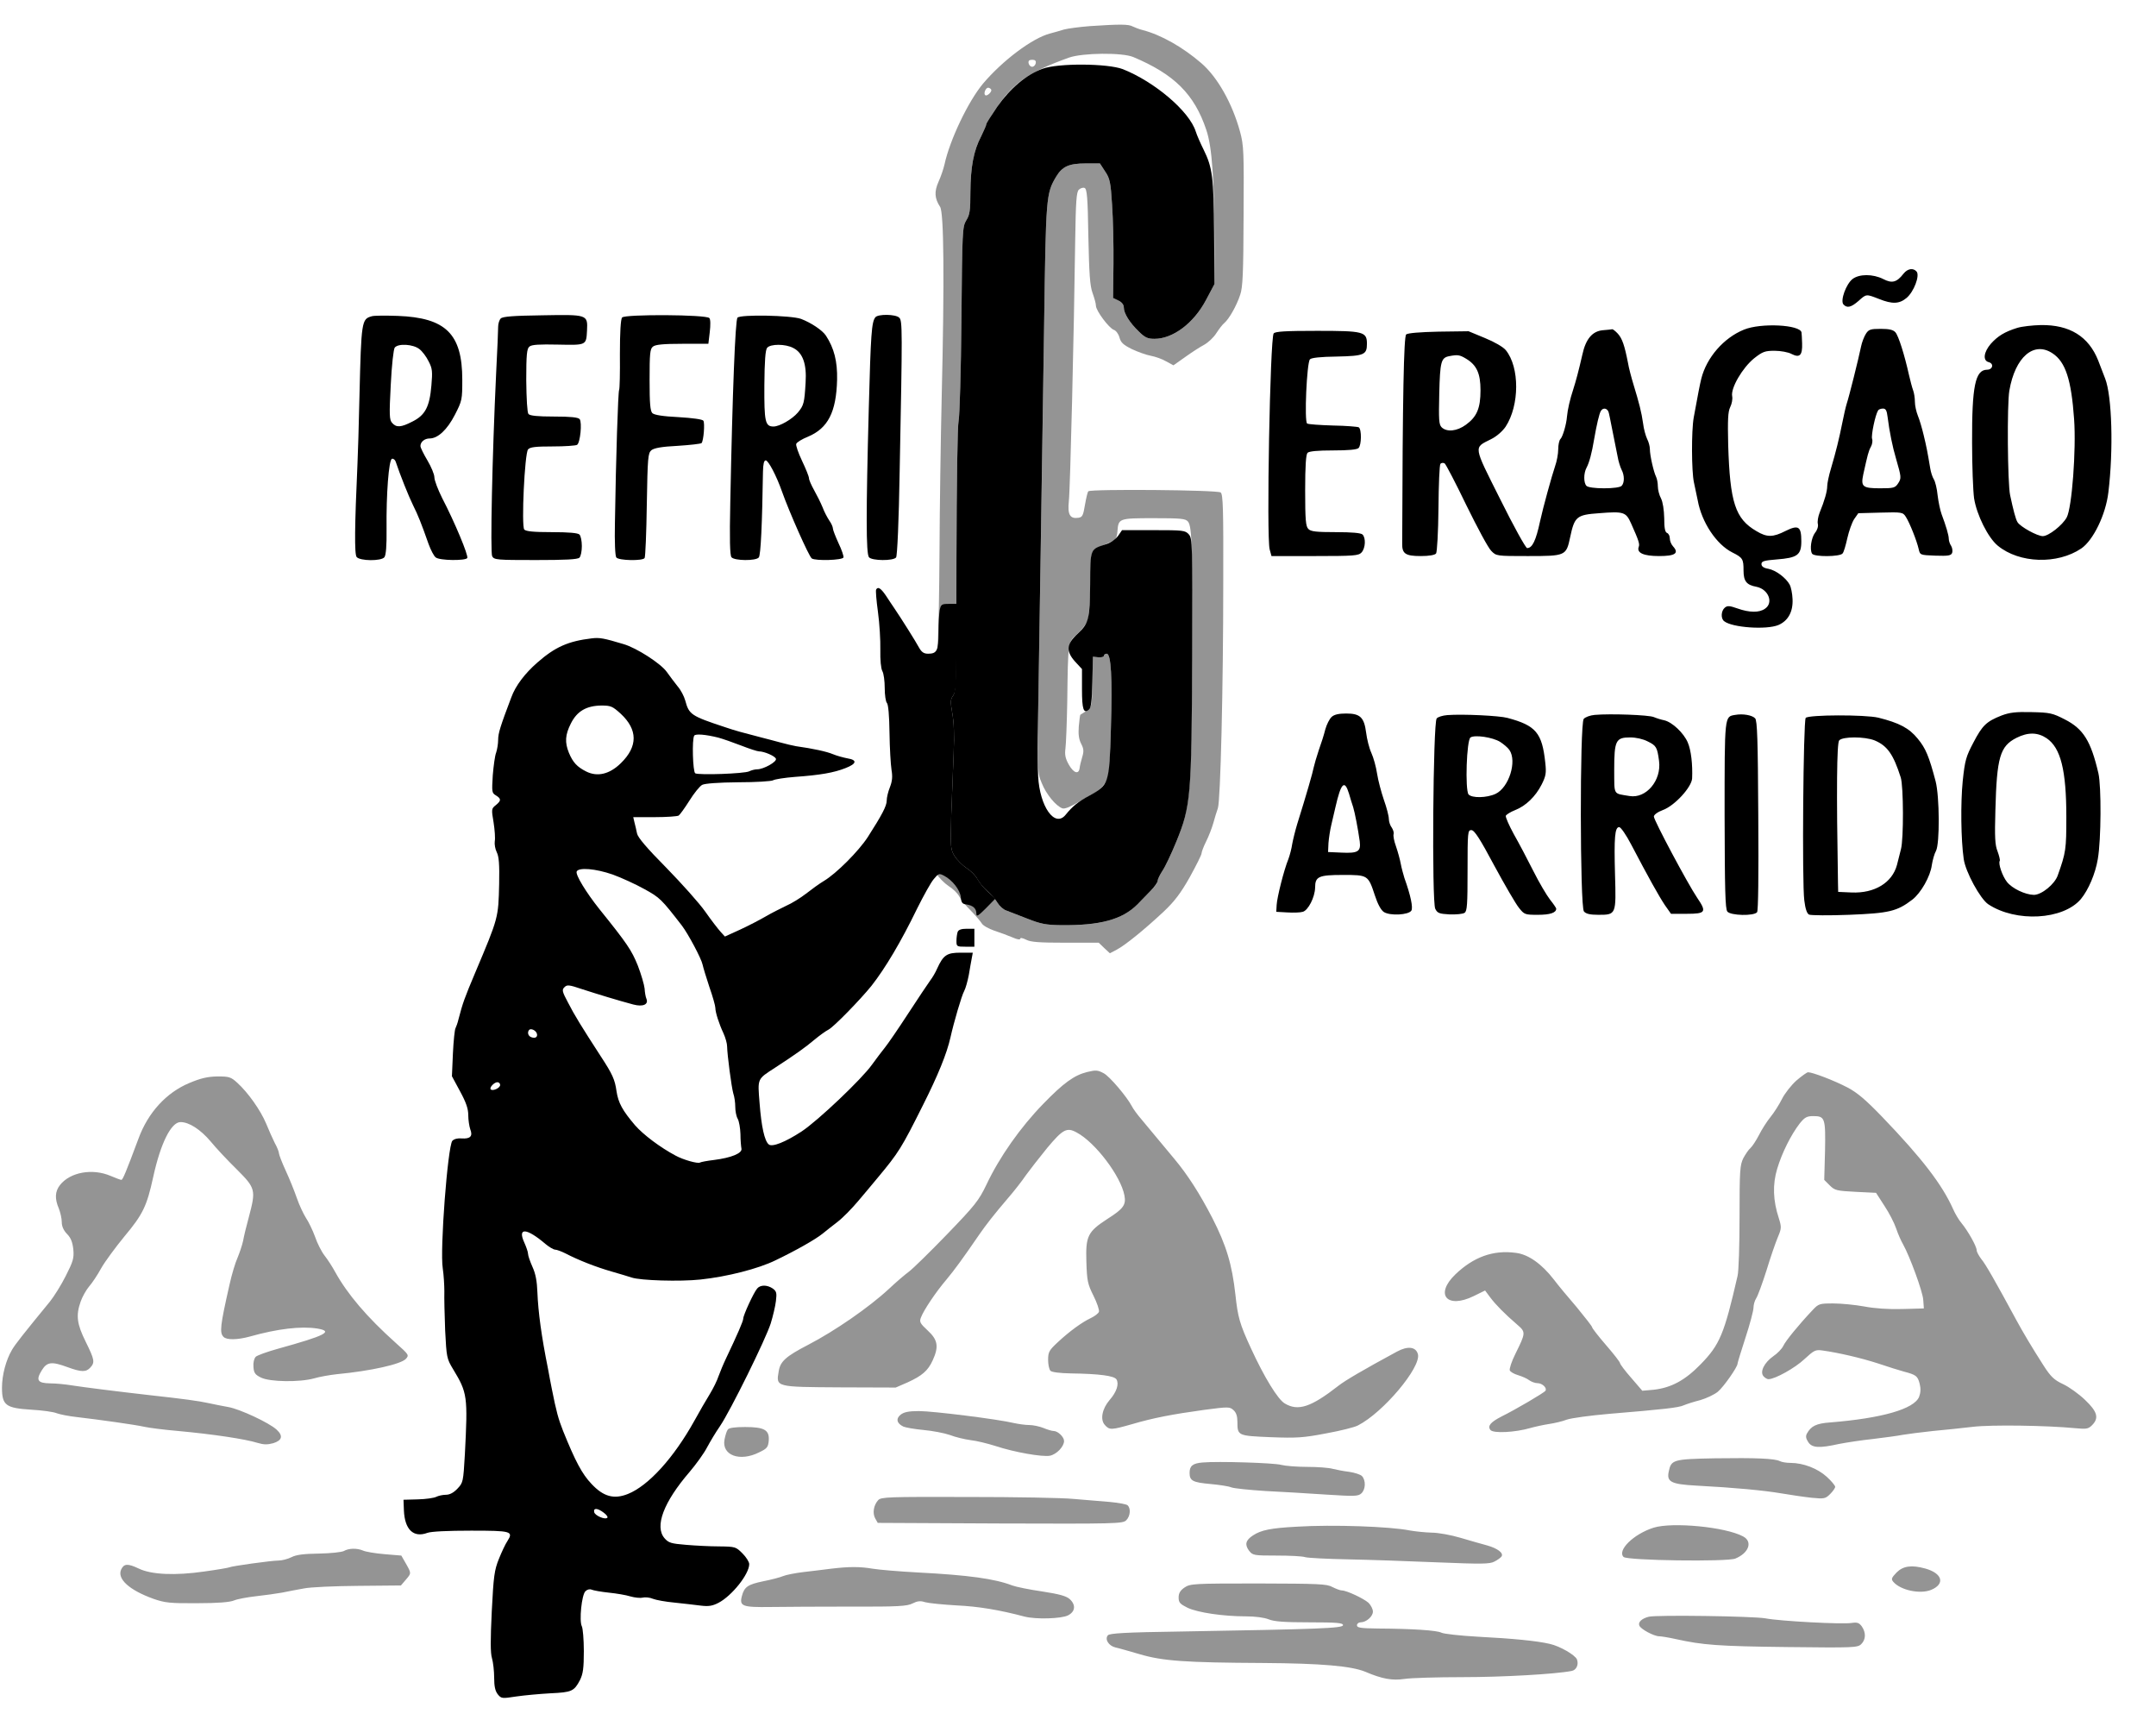
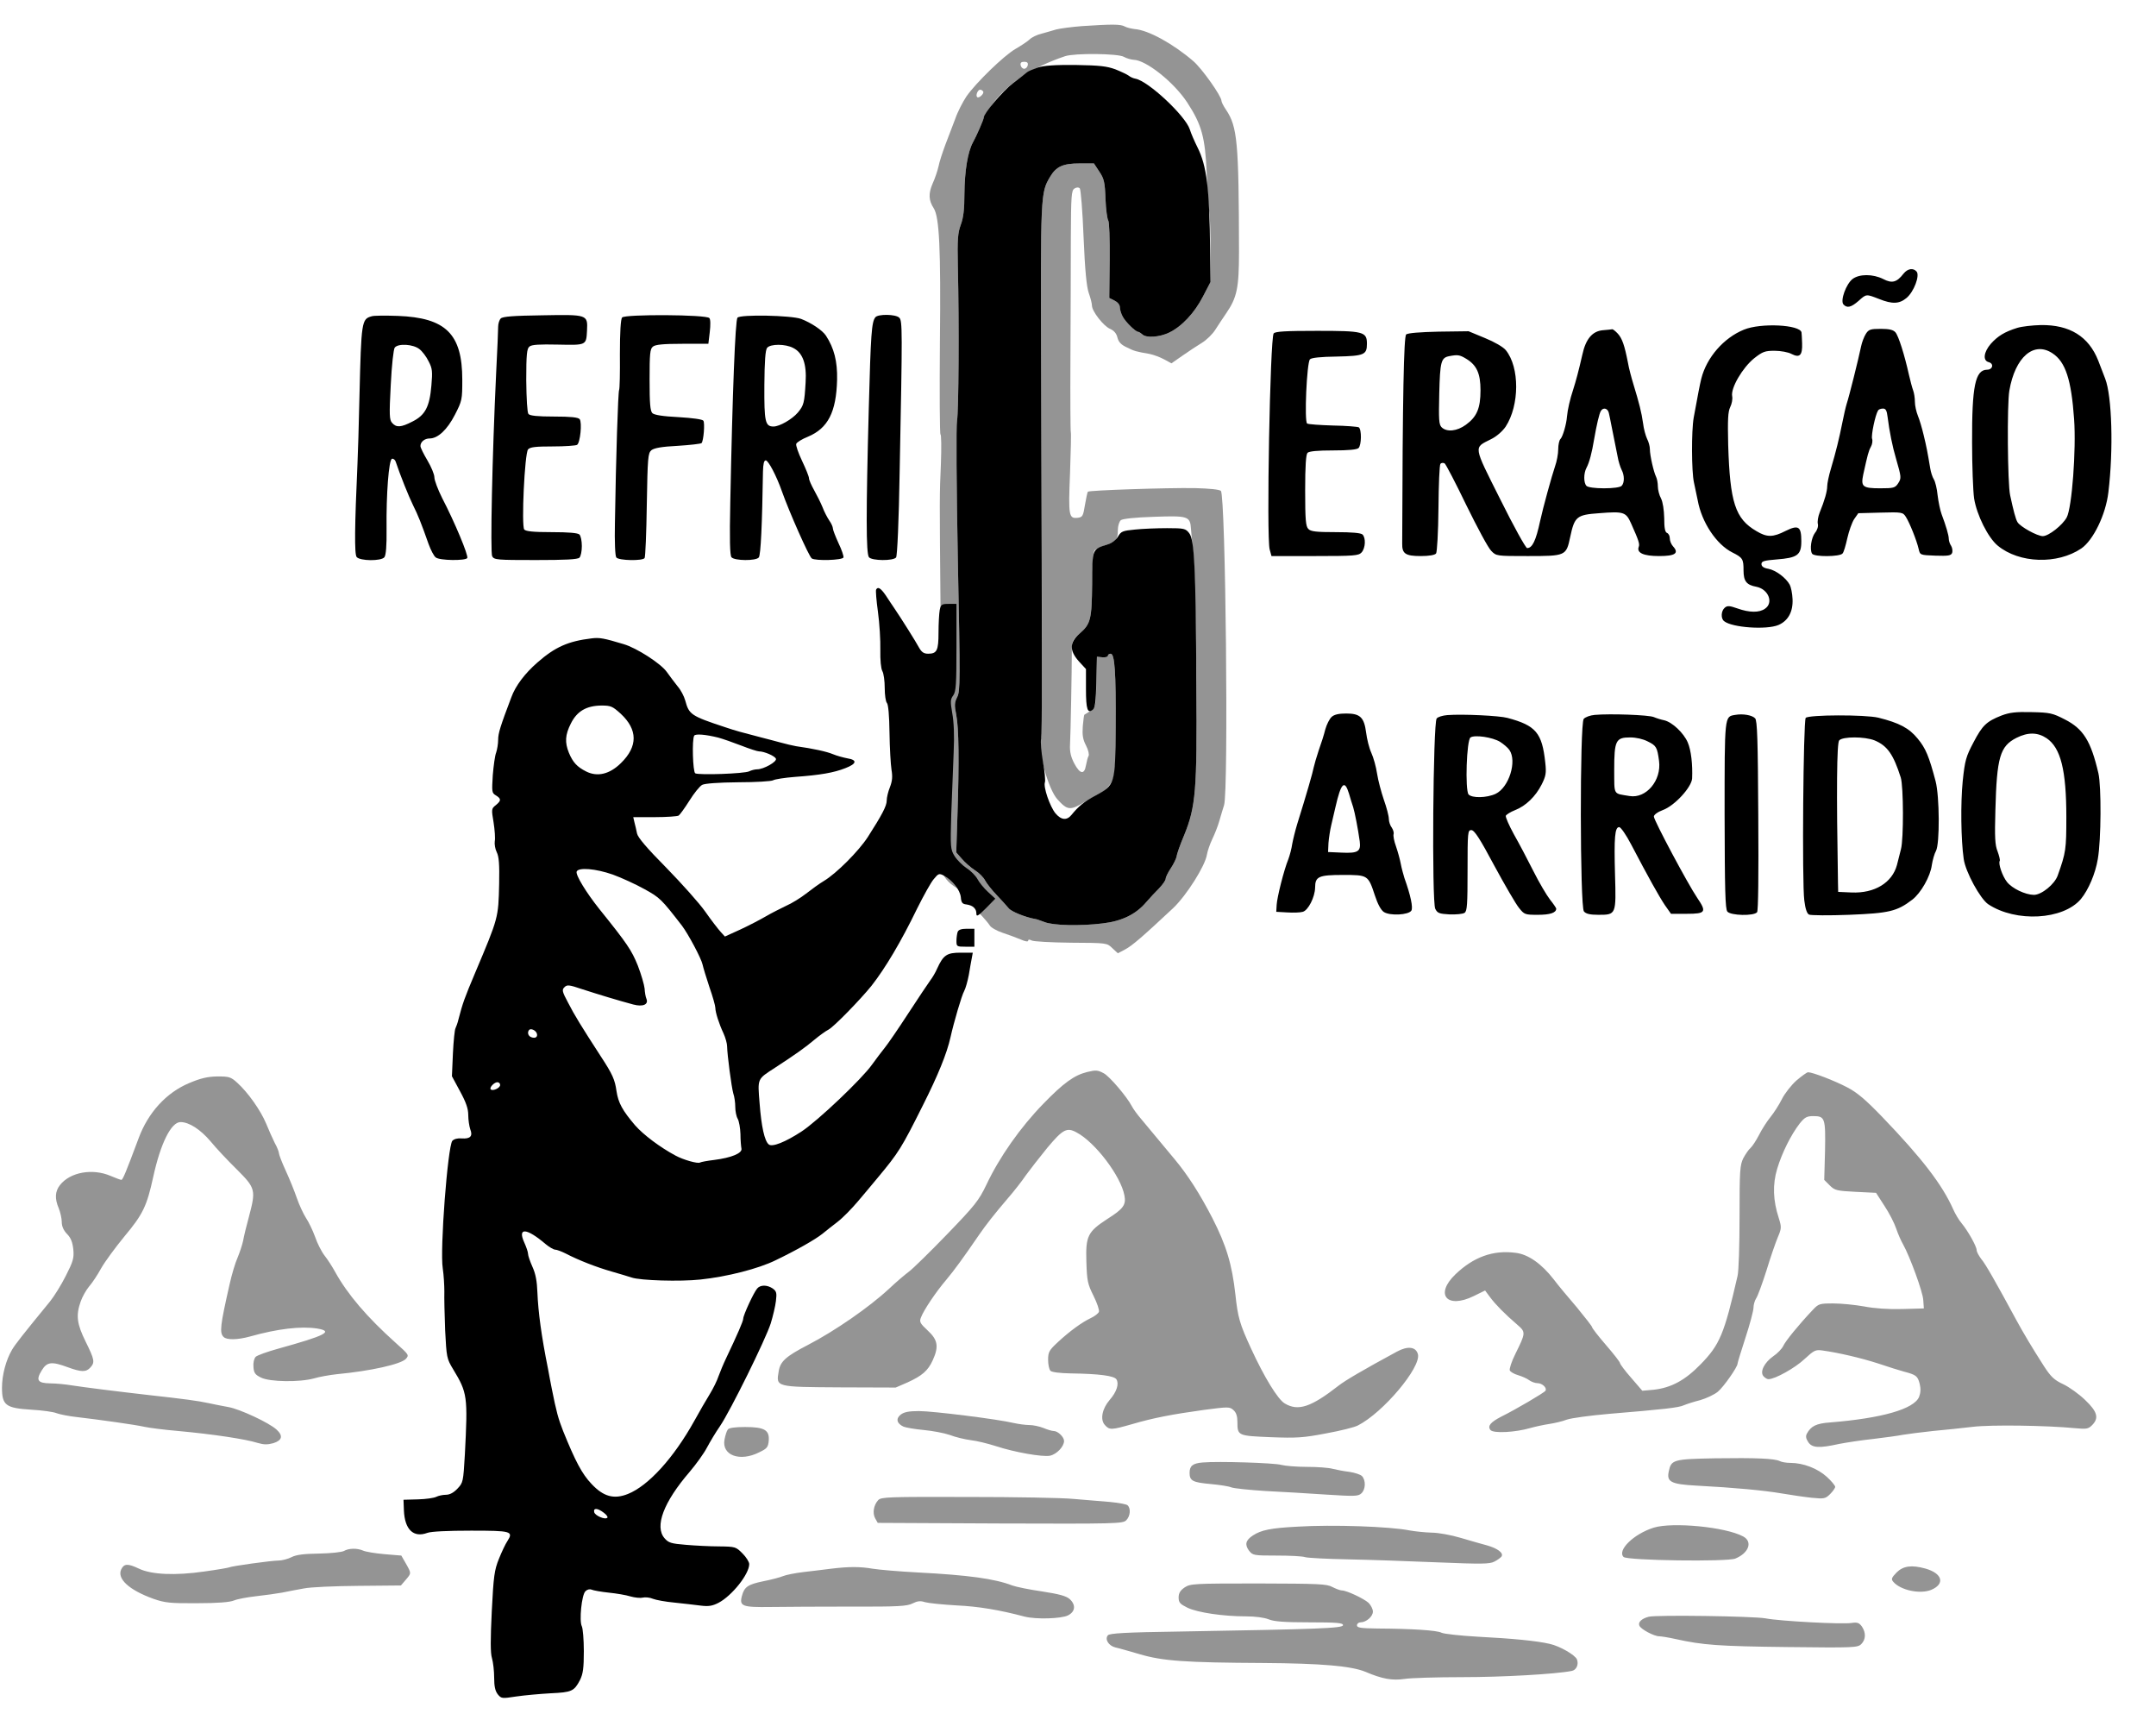
<svg xmlns="http://www.w3.org/2000/svg" viewBox="0 56 1082 863" role="img" aria-label="Refrigeração Garrido">
  <g id="agua" transform="translate(0,950) scale(0.1,-0.1)" fill="currentColor" opacity=".42">
    <path d="M4520 1842 c-25 -20 -20 -44 14 -60 12 -5 58 -13 102 -17 43 -4 102 -15 131 -25 28 -11 75 -22 105 -26 29 -3 85 -17 123 -29 97 -32 236 -56 274 -49 34 7 71 46 71 74 0 20 -31 50 -52 50 -9 0 -32 7 -51 15 -20 8 -52 15 -72 15 -19 0 -54 5 -77 10 -78 19 -406 60 -476 60 -52 0 -75 -5 -92 -18z M3653 1768 c-6 -7 -13 -30 -17 -51 -15 -79 77 -113 174 -64 40 19 45 26 48 59 4 53 -22 68 -119 68 -49 0 -80 -4 -86 -12z M8606 1623 c-208 -4 -219 -7 -231 -65 -12 -53 10 -65 138 -72 191 -10 339 -24 427 -39 47 -8 115 -18 152 -22 63 -6 69 -5 93 19 14 14 25 30 25 36 0 6 -19 29 -42 50 -46 42 -118 70 -183 70 -20 0 -44 4 -53 9 -26 13 -119 17 -326 14z M6035 1602 c-49 -4 -65 -17 -65 -52 0 -40 16 -48 105 -56 44 -4 91 -11 105 -17 14 -5 90 -13 170 -18 80 -4 217 -12 305 -18 142 -9 161 -9 177 6 22 20 23 66 3 87 -8 8 -37 17 -63 21 -26 3 -63 10 -83 15 -20 6 -79 10 -130 10 -52 0 -110 5 -129 10 -34 10 -317 19 -395 12z M4407 1413 c-23 -26 -29 -65 -15 -91 l13 -23 614 -3 c581 -2 616 -1 633 16 21 21 24 61 6 76 -7 5 -47 12 -88 16 -41 3 -122 10 -180 15 -58 6 -299 10 -536 10 -398 1 -432 0 -447 -16z M6510 1280 c-133 -7 -181 -17 -222 -44 -37 -24 -42 -46 -20 -76 19 -24 23 -25 138 -25 66 0 130 -3 144 -8 14 -4 111 -9 215 -11 105 -2 306 -9 448 -15 223 -9 263 -9 287 4 16 8 32 20 36 26 10 17 -20 40 -73 55 -26 7 -86 24 -133 38 -47 14 -112 26 -145 26 -33 1 -82 6 -110 11 -99 20 -388 30 -565 19z M8299 1275 c-101 -32 -184 -114 -151 -147 18 -18 521 -25 561 -8 68 28 88 85 39 111 -89 48 -355 73 -449 44z M1726 1158 c-11 -6 -67 -12 -125 -13 -77 -1 -115 -6 -138 -18 -18 -9 -47 -17 -66 -17 -34 0 -236 -28 -246 -34 -3 -2 -60 -12 -126 -21 -145 -21 -266 -16 -329 15 -55 26 -74 25 -88 -5 -21 -47 40 -103 162 -147 58 -20 82 -23 220 -22 103 0 165 5 185 14 17 7 66 16 110 21 44 5 103 13 130 18 28 6 77 15 110 21 33 7 156 12 273 13 l214 2 24 28 c29 34 29 32 1 82 l-23 40 -84 7 c-47 4 -95 12 -108 18 -30 13 -72 12 -96 -2z M4170 1069 c-36 -5 -99 -12 -140 -17 -41 -5 -86 -14 -100 -20 -14 -6 -59 -18 -100 -26 -77 -16 -95 -28 -107 -75 -13 -50 3 -56 143 -54 71 1 253 2 405 2 237 -1 282 2 309 16 24 12 39 14 63 6 18 -5 88 -12 157 -16 110 -5 217 -23 341 -56 58 -15 186 -11 219 6 37 19 40 53 8 82 -17 15 -53 25 -138 38 -63 9 -131 23 -150 30 -88 34 -222 52 -470 65 -96 5 -200 14 -230 19 -64 11 -119 11 -210 0z M9518 1050 c-25 -26 -28 -33 -17 -46 36 -43 135 -64 191 -41 71 30 56 83 -30 107 -69 19 -111 13 -144 -20z M5945 975 c-22 -15 -30 -29 -30 -50 0 -26 7 -33 45 -52 51 -24 178 -43 293 -43 46 0 92 -6 114 -15 27 -11 77 -15 204 -15 139 0 169 -3 169 -14 0 -16 -121 -20 -812 -32 -282 -4 -359 -9 -368 -19 -17 -20 4 -53 38 -61 15 -3 70 -19 122 -34 115 -34 228 -42 620 -44 292 -2 441 -15 512 -44 84 -36 135 -45 196 -36 31 5 163 9 292 9 199 0 466 15 547 31 24 4 37 32 27 58 -9 22 -86 67 -137 78 -64 15 -186 27 -362 36 -88 5 -169 14 -181 20 -22 12 -148 20 -321 21 -85 1 -103 4 -103 16 0 8 8 15 18 15 28 0 62 29 62 54 0 12 -10 32 -22 44 -25 22 -110 62 -134 62 -8 0 -29 8 -47 17 -28 16 -70 17 -372 18 -325 0 -341 -1 -370 -20z M8274 828 c-35 -9 -54 -27 -47 -44 6 -18 74 -54 100 -54 10 0 47 -6 83 -14 135 -30 214 -36 559 -40 337 -4 354 -3 372 15 23 23 24 57 3 88 -14 19 -23 22 -51 18 -45 -8 -361 9 -433 23 -63 11 -548 18 -586 8z" />
  </g>
  <g id="icebergs" transform="translate(0,950) scale(0.1,-0.1)" fill="currentColor" opacity=".42">
    <path d="M5455 3561 c-64 -16 -118 -55 -218 -158 -116 -119 -221 -268 -287 -408 -38 -79 -57 -103 -198 -249 -85 -88 -171 -172 -190 -186 -19 -14 -65 -53 -101 -87 -99 -92 -271 -211 -406 -281 -112 -58 -139 -83 -147 -132 -14 -80 -16 -79 307 -81 l280 -1 60 26 c72 33 102 58 126 111 31 68 26 102 -25 149 -39 36 -43 44 -34 66 14 37 75 128 128 190 40 48 81 104 164 225 33 48 76 103 141 179 34 39 76 93 94 120 19 26 67 88 107 137 78 93 98 104 147 77 93 -49 222 -219 240 -316 9 -47 -5 -67 -84 -117 -100 -65 -111 -86 -107 -215 3 -96 6 -112 36 -172 18 -36 30 -72 27 -80 -3 -8 -21 -22 -40 -31 -45 -21 -108 -67 -167 -122 -43 -40 -48 -49 -48 -88 0 -23 5 -48 12 -55 7 -7 47 -12 102 -13 143 -2 218 -12 229 -30 14 -23 1 -63 -34 -103 -38 -44 -49 -99 -24 -126 23 -26 33 -25 135 4 109 32 204 50 363 72 122 16 128 16 147 -1 14 -12 20 -31 20 -59 0 -70 2 -70 167 -77 131 -5 163 -3 278 19 72 13 144 31 160 40 126 64 317 291 301 357 -10 38 -51 43 -106 13 -170 -92 -260 -145 -293 -171 -137 -107 -202 -129 -269 -89 -35 20 -104 133 -170 277 -57 123 -66 157 -78 269 -17 153 -46 248 -116 385 -63 122 -124 217 -191 297 -101 122 -132 158 -164 197 -20 23 -42 53 -49 67 -25 48 -113 151 -141 165 -30 16 -39 17 -84 6z M9016 3519 c-26 -23 -59 -65 -73 -93 -14 -28 -40 -69 -58 -91 -18 -22 -44 -63 -58 -91 -14 -27 -33 -56 -42 -64 -9 -7 -25 -31 -36 -51 -17 -35 -19 -61 -19 -293 0 -141 -4 -275 -10 -298 -67 -292 -89 -345 -186 -444 -78 -80 -147 -117 -235 -127 l-57 -5 -56 65 c-31 35 -56 69 -56 74 0 5 -31 45 -70 90 -38 44 -70 85 -70 90 0 4 -35 49 -77 100 -43 50 -95 112 -115 139 -61 79 -129 127 -192 134 -113 15 -211 -21 -302 -108 -105 -101 -43 -175 92 -109 l57 28 26 -35 c27 -36 72 -82 136 -137 43 -37 42 -41 -10 -146 -19 -38 -31 -75 -28 -83 3 -7 21 -18 42 -24 20 -6 45 -17 55 -25 11 -8 30 -15 42 -15 24 0 49 -24 40 -38 -6 -10 -151 -95 -222 -130 -54 -28 -70 -47 -54 -67 15 -18 125 -12 200 10 25 7 67 16 93 20 27 4 67 13 90 22 23 8 119 21 212 29 276 23 349 31 375 43 14 6 51 18 83 26 31 9 71 28 88 42 29 24 99 124 99 141 0 5 18 63 40 131 22 67 40 135 40 150 0 14 6 35 13 46 8 11 31 74 52 140 20 66 46 141 57 167 19 45 19 51 5 96 -29 88 -32 169 -8 248 24 80 69 170 113 227 25 31 36 37 68 37 59 0 62 -10 59 -175 l-4 -145 28 -28 c25 -25 35 -27 130 -32 l102 -5 42 -65 c24 -36 50 -87 59 -114 9 -27 25 -63 35 -80 33 -59 99 -238 101 -279 l3 -42 -109 -3 c-68 -2 -140 3 -191 13 -45 8 -114 15 -154 15 -70 0 -74 -1 -105 -34 -69 -73 -136 -155 -147 -180 -7 -14 -29 -37 -50 -51 -45 -32 -68 -78 -49 -100 7 -8 18 -15 25 -15 33 0 135 57 181 101 48 44 55 48 90 43 80 -11 192 -37 279 -65 50 -17 108 -35 130 -41 61 -16 69 -22 79 -61 6 -24 5 -45 -3 -66 -26 -61 -186 -107 -446 -128 -70 -5 -96 -18 -117 -56 -7 -13 -5 -25 7 -43 19 -29 55 -31 154 -9 36 7 113 19 171 25 58 7 125 16 150 21 25 4 92 13 150 19 58 5 148 15 201 21 92 11 371 7 515 -7 54 -5 64 -4 83 15 36 36 27 68 -35 127 -30 29 -80 65 -110 79 -45 21 -62 37 -98 93 -59 92 -104 168 -136 227 -104 192 -156 284 -177 308 -12 16 -23 36 -23 44 0 19 -43 96 -76 136 -13 15 -32 47 -42 70 -55 123 -155 254 -356 463 -82 85 -125 122 -175 148 -65 34 -174 76 -197 76 -6 0 -32 -19 -58 -41z M950 3506 c-115 -48 -207 -148 -255 -279 -63 -169 -79 -207 -86 -207 -4 0 -28 9 -54 20 -91 39 -203 19 -254 -46 -25 -32 -27 -68 -6 -117 8 -20 15 -51 15 -69 0 -21 9 -41 26 -59 20 -20 28 -42 32 -78 4 -44 -1 -60 -38 -133 -23 -46 -59 -103 -79 -128 -136 -166 -174 -214 -191 -243 -30 -51 -50 -126 -50 -190 0 -88 19 -102 146 -110 55 -3 113 -11 129 -18 17 -6 62 -15 100 -19 112 -13 297 -39 340 -49 22 -5 99 -15 170 -21 173 -16 335 -40 399 -60 30 -9 49 -9 78 -1 44 14 50 37 16 68 -38 35 -185 103 -241 113 -28 5 -74 14 -101 20 -50 11 -124 21 -296 40 -167 19 -333 40 -390 49 -30 5 -79 10 -108 10 -64 1 -73 16 -42 66 26 42 49 45 130 15 68 -25 92 -25 113 -2 24 26 22 39 -23 130 -44 89 -50 132 -25 202 8 23 27 57 42 75 16 18 43 59 61 92 18 32 71 104 117 160 92 110 112 151 144 298 37 169 90 275 137 275 43 0 100 -37 151 -97 26 -32 85 -95 131 -140 95 -95 97 -103 61 -239 -12 -43 -25 -97 -29 -120 -5 -23 -18 -61 -28 -85 -11 -24 -29 -84 -40 -134 -47 -207 -51 -242 -30 -263 16 -16 70 -15 132 2 139 39 256 53 339 40 82 -14 41 -35 -197 -101 -54 -15 -105 -33 -113 -41 -8 -9 -13 -29 -11 -51 2 -30 9 -39 38 -53 44 -22 194 -24 266 -4 27 8 78 17 114 21 170 16 322 50 347 77 17 19 15 21 -52 81 -143 128 -241 243 -303 355 -14 26 -38 63 -53 82 -15 19 -37 62 -48 95 -12 33 -33 76 -46 95 -12 19 -33 63 -45 98 -12 35 -37 97 -56 138 -19 41 -34 81 -34 87 0 7 -9 31 -21 52 -11 22 -31 67 -44 99 -28 66 -90 154 -144 203 -33 30 -41 32 -101 32 -49 -1 -83 -9 -140 -33z" />
  </g>
  <g id="letra-g" transform="translate(0,950) scale(0.1,-0.1)" fill="currentColor">
-     <path d="M5232 8595 c-81 -29 -162 -98 -227 -190 -30 -44 -55 -83 -55 -88 0 -5 -12 -32 -26 -61 -38 -72 -53 -154 -54 -280 0 -92 -3 -114 -21 -142 -19 -32 -20 -50 -24 -496 -2 -255 -9 -483 -14 -508 -6 -27 -10 -307 -11 -700 0 -591 -2 -658 -16 -679 -15 -20 -15 -31 -5 -90 8 -43 11 -111 7 -196 -3 -71 -8 -210 -12 -308 -5 -170 -4 -179 17 -213 12 -19 39 -46 60 -60 21 -13 46 -38 54 -55 9 -17 32 -45 51 -61 19 -17 42 -43 51 -59 9 -15 28 -32 42 -37 14 -5 62 -24 106 -41 68 -27 95 -32 170 -33 197 -2 307 28 384 105 17 18 47 48 66 68 19 19 35 42 35 50 0 8 11 30 24 50 13 19 44 84 69 145 73 179 77 226 80 925 2 575 1 598 -17 618 -18 20 -29 21 -177 21 l-158 0 -20 -29 c-12 -16 -38 -35 -59 -41 -82 -27 -80 -20 -81 -200 -2 -179 -7 -197 -63 -250 -56 -51 -59 -87 -14 -138 l36 -39 0 -101 c0 -102 8 -125 35 -102 11 9 15 44 17 138 l3 127 28 -3 c15 -1 27 2 27 8 0 5 6 10 14 10 22 0 29 -118 21 -379 -8 -274 -10 -280 -108 -333 -56 -30 -85 -54 -119 -96 -54 -67 -130 40 -138 193 -2 39 -3 126 -2 195 5 294 24 1522 32 2075 9 638 10 654 60 738 31 52 65 67 149 67 l71 0 26 -40 c24 -35 28 -55 35 -167 5 -71 8 -204 7 -298 l-2 -170 27 -13 c17 -8 27 -21 27 -35 0 -29 29 -76 75 -120 31 -31 45 -37 79 -37 93 0 197 79 258 194 l43 81 -2 258 c-2 278 -8 326 -53 417 -15 30 -33 71 -39 90 -32 102 -207 250 -366 313 -76 29 -324 31 -403 2z" />
+     <path d="M5208 8601 c-23 -8 -47 -18 -53 -23 -5 -5 -38 -30 -72 -56 -50 -38 -146 -151 -146 -172 0 -9 -37 -94 -54 -124 -26 -47 -42 -143 -43 -258 0 -78 -5 -120 -18 -155 -15 -41 -18 -72 -15 -208 7 -296 4 -730 -4 -775 -5 -25 -3 -330 4 -700 12 -606 12 -657 -3 -687 -14 -28 -15 -41 -5 -90 13 -66 15 -234 6 -504 l-6 -186 28 -32 c15 -18 45 -44 65 -57 21 -13 44 -36 52 -52 8 -15 34 -48 58 -73 23 -24 50 -54 60 -66 13 -17 86 -46 133 -54 6 0 26 -8 46 -15 42 -18 182 -21 294 -7 95 11 166 46 216 105 19 22 49 54 67 72 17 18 32 39 32 47 0 8 12 32 26 53 14 21 27 48 29 59 1 12 18 60 38 107 58 142 65 225 61 750 -3 597 -10 732 -36 765 -18 23 -25 25 -111 25 -51 0 -123 -3 -161 -7 -62 -6 -70 -9 -85 -35 -9 -16 -30 -33 -51 -39 -80 -26 -78 -20 -79 -198 -2 -179 -7 -201 -63 -250 -51 -45 -52 -85 -3 -140 l35 -38 0 -101 c0 -102 8 -125 35 -102 11 9 15 44 17 138 l3 127 28 -3 c15 -1 27 2 27 8 0 5 6 10 14 10 20 0 27 -90 25 -370 -2 -286 -3 -289 -102 -342 -56 -30 -85 -54 -119 -96 -24 -30 -52 -27 -81 7 -28 34 -62 133 -53 156 3 8 -1 55 -10 103 -8 48 -13 100 -9 116 5 30 5 325 0 1831 -3 904 -3 907 45 988 31 52 65 67 149 67 l71 0 27 -41 c24 -36 28 -53 31 -138 2 -53 9 -101 14 -108 5 -7 8 -91 7 -200 l-2 -188 26 -13 c16 -8 27 -21 27 -33 0 -11 6 -32 14 -47 14 -27 65 -77 78 -77 4 0 13 -6 20 -12 19 -20 87 -15 135 8 64 31 127 98 170 181 l38 73 -2 160 c-3 310 -17 423 -63 515 -15 30 -33 71 -39 91 -22 68 -208 242 -272 254 -12 2 -27 9 -34 15 -8 6 -37 20 -67 32 -44 16 -79 20 -200 22 -104 1 -160 -3 -190 -13z" />
  </g>
  <g id="contorno-g" transform="translate(0,950) scale(0.1,-0.1)" fill="currentColor" opacity=".42">
-     <path d="M5470 8809 c-52 -4 -111 -12 -130 -17 -19 -6 -51 -15 -70 -20 -89 -23 -239 -136 -337 -252 -74 -89 -166 -281 -193 -405 -5 -22 -18 -61 -30 -87 -22 -50 -20 -83 8 -126 19 -29 22 -364 8 -952 -5 -212 -10 -558 -11 -770 -3 -445 -10 -595 -32 -629 -12 -19 -14 -48 -9 -165 4 -77 6 -166 6 -196 -1 -30 -2 -176 -3 -325 -2 -268 -2 -270 22 -308 13 -21 41 -49 62 -63 21 -13 45 -36 53 -52 8 -15 34 -48 59 -72 24 -25 48 -53 54 -63 5 -10 34 -27 64 -37 30 -10 71 -25 92 -34 22 -10 37 -12 37 -6 0 6 12 4 30 -5 23 -12 66 -15 196 -15 l168 0 28 -27 28 -26 36 19 c43 23 140 102 235 191 53 50 85 92 130 172 32 58 59 112 59 119 0 7 10 34 23 60 13 26 29 67 36 92 7 25 17 59 23 75 13 39 27 595 27 1141 1 358 -1 434 -13 443 -15 13 -652 18 -664 6 -4 -3 -11 -34 -17 -68 -9 -54 -13 -62 -33 -65 -42 -6 -55 15 -48 83 7 59 26 851 32 1314 3 189 6 237 18 249 8 8 21 12 29 9 12 -5 16 -46 19 -244 4 -189 8 -247 21 -283 9 -25 17 -53 17 -64 0 -25 66 -113 90 -121 11 -4 23 -20 28 -38 7 -26 19 -37 63 -59 30 -14 72 -29 94 -33 22 -4 57 -16 77 -28 l37 -20 58 41 c32 23 75 51 96 62 20 11 48 37 61 58 13 20 31 44 40 51 24 20 62 87 80 142 13 37 16 110 17 395 2 325 1 354 -18 424 -39 142 -113 273 -194 343 -94 81 -202 142 -294 166 -17 4 -39 13 -50 18 -21 12 -64 12 -215 2z m217 -155 c207 -87 307 -187 367 -366 29 -86 40 -246 41 -583 l0 -190 -43 -81 c-61 -115 -165 -194 -258 -194 -34 0 -48 6 -79 37 -46 44 -75 91 -75 120 0 14 -10 27 -27 35 l-27 13 2 170 c1 94 -2 227 -7 298 -7 112 -11 132 -35 167 l-26 40 -71 0 c-84 0 -118 -15 -149 -67 -50 -84 -51 -100 -60 -738 -5 -330 -13 -897 -19 -1260 -17 -1036 -18 -981 7 -1044 22 -56 72 -116 104 -127 12 -4 43 9 86 35 37 22 74 43 84 46 9 4 28 23 41 43 25 36 25 43 32 273 8 261 1 379 -21 379 -8 0 -14 -5 -14 -10 0 -6 -12 -9 -27 -8 l-28 3 -3 -127 c-3 -139 2 -125 -60 -164 -2 -1 -5 -27 -8 -58 -3 -40 0 -65 12 -88 13 -25 14 -38 5 -67 -6 -20 -12 -45 -13 -56 -5 -33 -31 -23 -55 20 -17 31 -20 49 -16 80 3 22 7 126 9 230 4 309 3 302 50 344 22 20 45 50 52 66 7 17 13 97 14 190 3 180 -7 157 93 202 36 16 40 22 43 58 5 64 7 65 182 65 137 0 159 -2 172 -17 21 -25 23 -134 20 -753 -3 -622 -9 -682 -79 -854 -25 -61 -56 -126 -69 -145 -13 -20 -24 -42 -24 -50 0 -8 -13 -29 -30 -45 -16 -17 -46 -47 -66 -68 -81 -82 -188 -112 -389 -110 -75 1 -102 6 -170 33 -44 17 -92 36 -106 41 -14 5 -33 22 -42 37 -9 16 -32 42 -51 59 -19 16 -42 44 -51 61 -8 17 -33 42 -54 55 -21 14 -48 41 -60 60 -21 34 -22 43 -17 213 4 98 9 237 12 308 4 85 1 153 -7 196 -10 59 -10 70 5 90 14 21 16 88 16 679 1 393 5 673 11 700 5 25 12 253 14 508 4 446 5 464 24 496 18 28 21 50 21 142 1 126 16 208 54 280 14 29 26 56 26 60 0 5 25 45 55 89 85 123 160 174 360 246 68 24 267 26 322 3z m-489 -31 c-2 -10 -10 -18 -18 -18 -8 0 -16 8 -18 18 -2 12 3 17 18 17 15 0 20 -5 18 -17z m-224 -132 c7 -10 -22 -37 -30 -28 -9 8 3 37 15 37 5 0 12 -4 15 -9z" />
+     <path d="M5430 8809 c-52 -4 -111 -12 -130 -17 -19 -6 -52 -15 -73 -21 -22 -5 -49 -18 -60 -29 -12 -11 -44 -32 -70 -47 -58 -33 -200 -171 -247 -239 -18 -27 -44 -77 -56 -112 -13 -35 -36 -94 -50 -131 -14 -38 -30 -86 -34 -108 -5 -22 -18 -61 -30 -87 -21 -49 -20 -83 6 -123 28 -44 36 -202 31 -671 -2 -255 -1 -464 3 -464 4 0 5 -66 2 -147 -7 -153 -7 -171 -2 -715 2 -296 1 -330 -15 -354 -15 -23 -16 -45 -12 -163 3 -75 10 -158 15 -186 6 -29 6 -60 1 -73 -5 -13 -9 -125 -9 -250 0 -281 14 -333 102 -388 20 -13 44 -36 52 -52 8 -15 34 -48 59 -72 24 -25 48 -53 54 -63 5 -10 34 -27 64 -37 30 -10 71 -25 92 -34 22 -10 37 -12 37 -6 0 7 6 7 18 1 9 -5 98 -10 197 -11 180 -1 180 -1 207 -27 l28 -26 36 19 c35 18 89 65 242 208 67 64 160 211 169 268 3 18 15 53 27 78 12 25 28 65 35 90 7 25 18 61 24 80 23 69 8 1554 -16 1577 -8 7 -55 12 -132 14 -141 2 -528 -11 -535 -18 -3 -2 -9 -32 -15 -66 -9 -56 -12 -62 -36 -65 -45 -5 -48 8 -39 223 4 110 6 203 4 206 -2 4 -3 170 -2 370 1 200 2 471 2 603 1 215 3 240 18 250 11 7 21 7 27 1 5 -6 14 -116 19 -245 7 -167 15 -248 26 -280 9 -25 16 -53 16 -63 0 -29 59 -104 91 -117 20 -9 32 -23 37 -44 6 -23 19 -36 47 -49 38 -19 46 -21 115 -33 19 -4 52 -16 72 -27 l37 -20 56 39 c30 21 74 50 97 64 23 14 54 44 68 67 14 22 38 58 53 80 55 80 65 127 65 311 -1 549 -8 626 -65 711 -13 19 -23 39 -23 45 0 24 -98 162 -141 199 -101 87 -226 156 -294 161 -16 2 -39 7 -50 13 -21 12 -63 12 -215 2z m210 -154 c14 -8 36 -14 49 -15 62 -1 202 -112 269 -214 73 -112 90 -174 98 -356 3 -85 9 -173 13 -195 4 -22 6 -110 6 -195 l0 -155 -38 -73 c-43 -83 -106 -150 -170 -181 -48 -23 -116 -28 -135 -8 -7 6 -16 12 -20 12 -13 0 -64 50 -78 77 -8 15 -14 36 -14 47 0 12 -11 25 -27 33 l-26 13 2 188 c1 109 -2 193 -7 200 -5 7 -12 55 -14 108 -3 85 -7 102 -31 138 l-27 41 -71 0 c-84 0 -118 -15 -149 -67 -48 -81 -48 -84 -45 -988 6 -1523 5 -1805 -1 -1830 -16 -64 36 -254 83 -306 51 -56 64 -57 141 -10 37 22 74 43 84 46 9 4 27 23 41 43 24 37 24 40 26 282 2 280 -5 370 -25 370 -8 0 -14 -5 -14 -10 0 -6 -12 -9 -27 -8 l-28 3 -3 -127 c-3 -139 2 -125 -60 -164 -2 -1 -5 -27 -8 -58 -3 -44 0 -65 16 -96 12 -23 17 -46 13 -53 -4 -6 -9 -27 -13 -47 -8 -48 -30 -45 -59 10 -17 33 -23 58 -21 95 3 53 9 372 9 466 0 52 3 58 38 89 57 50 62 72 64 250 1 112 5 162 13 170 7 5 32 17 56 25 52 18 60 28 60 76 0 20 7 42 15 49 9 7 70 14 167 17 171 6 181 3 185 -61 1 -17 7 -78 13 -136 5 -58 12 -330 14 -605 4 -575 -2 -650 -61 -795 -20 -47 -37 -95 -38 -107 -2 -11 -15 -38 -29 -59 -14 -21 -26 -45 -26 -53 0 -8 -15 -29 -32 -47 -18 -18 -48 -50 -67 -72 -50 -59 -121 -94 -216 -105 -112 -14 -252 -11 -294 7 -20 7 -40 15 -46 15 -47 8 -120 37 -133 54 -10 12 -37 42 -60 66 -24 25 -50 58 -58 73 -8 16 -31 39 -52 52 -20 13 -50 39 -65 57 l-28 32 6 186 c9 270 7 438 -6 504 -10 49 -9 62 5 90 15 30 15 81 3 687 -7 370 -9 675 -4 700 8 45 11 479 4 775 -3 136 0 167 15 208 13 35 18 77 18 155 1 115 17 211 43 258 17 30 54 115 54 124 0 3 19 32 42 65 73 103 197 186 366 243 48 16 265 14 295 -3z m-482 -42 c-2 -10 -10 -18 -18 -18 -8 0 -16 8 -18 18 -2 12 3 17 18 17 15 0 20 -5 18 -17z m-224 -132 c7 -10 -22 -37 -30 -28 -9 8 3 37 15 37 5 0 12 -4 15 -9z" />
  </g>
  <g id="pinguim" transform="translate(0,950) scale(0.1,-0.1)" fill="currentColor">
    <path d="M4397 5982 c-3 -4 1 -54 9 -112 8 -58 13 -143 12 -190 -1 -52 3 -94 10 -107 7 -12 12 -50 12 -85 0 -35 5 -69 11 -75 7 -7 12 -65 13 -149 1 -77 6 -160 10 -186 6 -35 4 -57 -8 -88 -9 -22 -16 -52 -16 -67 0 -27 -24 -72 -95 -183 -47 -72 -158 -183 -220 -220 -22 -13 -62 -42 -90 -64 -27 -21 -72 -49 -100 -61 -27 -13 -73 -36 -102 -53 -29 -17 -87 -47 -128 -66 l-77 -35 -21 23 c-12 13 -47 58 -77 101 -30 43 -119 142 -196 221 -98 99 -143 152 -147 172 -3 16 -9 41 -13 56 l-6 26 108 0 c60 0 114 4 120 8 6 4 30 37 54 75 23 37 52 73 64 79 13 7 80 12 181 13 88 0 167 5 175 10 8 5 58 13 110 17 126 9 195 21 253 44 57 22 60 41 10 49 -21 4 -54 13 -73 21 -31 13 -99 28 -185 40 -16 3 -52 11 -80 19 -27 7 -70 19 -95 25 -100 26 -127 33 -180 51 -173 57 -182 64 -201 134 -6 22 -23 54 -38 71 -14 18 -39 50 -55 73 -30 42 -151 120 -216 139 -100 30 -121 34 -161 29 -117 -14 -183 -43 -272 -121 -63 -55 -110 -117 -131 -175 -55 -145 -66 -180 -66 -213 0 -20 -5 -49 -10 -64 -6 -14 -13 -66 -17 -114 -5 -83 -5 -89 16 -101 27 -17 27 -26 -1 -49 -22 -17 -22 -21 -11 -86 6 -38 9 -81 6 -95 -2 -15 2 -39 10 -55 11 -22 14 -60 12 -159 -4 -171 -3 -168 -120 -445 -54 -128 -63 -153 -84 -234 -4 -18 -12 -39 -15 -45 -4 -6 -10 -63 -13 -126 l-5 -115 41 -76 c30 -55 41 -87 41 -119 0 -24 5 -56 10 -71 14 -35 0 -49 -43 -46 -21 2 -38 -3 -47 -12 -23 -29 -63 -547 -48 -640 5 -33 8 -85 8 -115 -1 -31 1 -119 4 -196 7 -136 8 -142 40 -195 72 -119 74 -135 59 -427 -8 -139 -9 -142 -37 -172 -20 -21 -39 -31 -59 -31 -15 0 -37 -5 -47 -10 -11 -6 -52 -12 -92 -13 l-73 -2 2 -53 c4 -97 48 -139 118 -113 19 7 103 11 219 11 203 0 214 -3 182 -53 -9 -13 -28 -53 -42 -88 -23 -57 -27 -86 -36 -263 -7 -144 -7 -210 1 -236 6 -21 11 -64 11 -98 0 -43 5 -66 18 -83 18 -22 21 -22 93 -11 41 6 118 13 172 16 107 5 118 10 148 67 15 31 19 59 19 144 0 59 -5 115 -10 125 -14 27 -1 158 18 176 9 9 21 12 31 8 9 -4 48 -11 86 -15 39 -4 87 -12 109 -19 21 -6 49 -9 61 -6 13 3 36 1 52 -6 15 -6 64 -15 108 -19 44 -5 103 -11 131 -15 40 -5 59 -2 90 14 67 35 154 144 154 194 0 11 -15 35 -34 54 -33 33 -36 34 -117 35 -46 0 -122 4 -168 8 -73 6 -86 10 -106 33 -51 59 -5 181 126 333 33 39 72 93 87 122 15 28 44 77 65 107 52 76 230 437 255 516 11 36 23 86 26 112 5 41 3 49 -16 63 -28 19 -62 19 -78 0 -18 -21 -70 -134 -70 -151 0 -13 -30 -81 -86 -199 -13 -27 -30 -68 -38 -90 -7 -22 -27 -62 -44 -90 -17 -27 -52 -88 -78 -135 -103 -185 -230 -325 -333 -366 -70 -28 -123 -13 -182 50 -48 50 -82 115 -143 266 -24 61 -34 97 -57 213 -5 26 -14 71 -19 100 -33 164 -49 284 -53 382 -2 57 -9 94 -25 129 -12 27 -22 56 -22 65 0 9 -9 35 -19 57 -35 77 12 73 107 -8 18 -15 40 -28 48 -28 8 0 32 -9 52 -19 65 -34 155 -69 232 -91 41 -12 86 -25 100 -30 44 -15 242 -21 345 -10 133 14 291 54 378 97 102 49 199 104 235 133 17 14 51 41 76 60 25 19 71 66 103 104 32 38 76 90 98 117 105 126 119 148 227 364 75 149 120 259 138 340 17 76 56 210 69 233 7 13 17 49 23 80 5 31 12 69 15 85 l5 27 -62 0 c-68 0 -86 -12 -117 -80 -8 -19 -24 -46 -35 -60 -10 -14 -60 -88 -110 -165 -50 -77 -103 -154 -117 -171 -14 -17 -43 -56 -65 -86 -50 -71 -271 -281 -353 -335 -81 -53 -148 -80 -165 -65 -21 17 -37 89 -46 207 -10 126 -13 119 78 178 103 67 152 102 197 140 24 20 57 44 71 51 27 14 160 151 215 219 70 89 149 222 230 389 32 64 69 131 83 147 24 29 27 30 52 17 42 -22 80 -71 84 -108 2 -27 8 -34 28 -36 33 -5 50 -20 50 -46 0 -17 8 -13 48 27 l47 48 -37 34 c-21 19 -44 48 -53 65 -9 16 -33 41 -54 54 -21 14 -48 41 -60 60 -21 34 -22 43 -17 213 4 98 9 237 12 308 4 85 1 153 -7 196 -10 59 -10 70 5 90 14 20 16 56 16 241 l0 218 -39 0 c-35 0 -39 -3 -45 -31 -3 -17 -6 -68 -6 -113 0 -90 -8 -106 -52 -106 -22 0 -33 8 -46 31 -16 30 -89 146 -125 199 -10 14 -28 42 -42 63 -25 36 -39 45 -48 29z m-1282 -623 c86 -80 87 -164 1 -248 -57 -56 -118 -70 -174 -42 -46 23 -67 46 -87 94 -21 52 -19 90 10 147 31 62 78 89 153 90 48 0 56 -4 97 -41z m490 -120 c22 -6 74 -24 115 -40 41 -16 81 -29 89 -29 26 0 80 -23 85 -37 6 -15 -62 -53 -94 -53 -12 0 -30 -5 -40 -10 -23 -12 -253 -20 -271 -10 -12 8 -17 170 -5 189 7 10 57 6 121 -10z m-530 -687 c44 -16 116 -49 159 -73 78 -43 85 -50 188 -183 32 -42 98 -166 104 -196 3 -14 18 -64 34 -112 17 -48 30 -95 30 -105 0 -22 18 -79 41 -128 10 -22 18 -51 18 -65 1 -45 22 -204 31 -236 6 -17 10 -47 10 -68 0 -20 5 -47 12 -59 7 -12 13 -47 14 -77 0 -30 3 -63 5 -73 5 -23 -50 -46 -137 -57 -34 -4 -66 -10 -71 -13 -11 -7 -85 14 -123 35 -77 41 -162 105 -203 152 -63 74 -84 112 -93 171 -8 58 -20 85 -79 175 -96 148 -133 208 -164 269 -30 56 -32 65 -18 78 13 13 23 12 88 -10 77 -25 182 -57 257 -77 49 -13 78 0 66 29 -4 9 -8 32 -9 51 -2 19 -17 71 -34 115 -31 77 -53 110 -194 285 -66 83 -119 170 -113 187 9 22 95 15 181 -15z m-381 -797 c6 -18 -7 -27 -28 -19 -16 6 -21 25 -10 37 9 8 32 -2 38 -18z m-184 -259 c0 -15 -37 -32 -47 -22 -9 8 17 36 33 36 8 0 14 -6 14 -14z m520 -2146 c14 -10 22 -22 18 -25 -11 -12 -63 11 -66 28 -5 22 17 21 48 -3z M4806 4264 c-3 -9 -6 -29 -6 -45 0 -28 2 -29 45 -29 l45 0 0 45 0 45 -39 0 c-26 0 -41 -5 -45 -16z" />
  </g>
  <g id="palavra-refrigeracao" transform="translate(0,950) scale(0.1,-0.1)" fill="currentColor">
    <path d="M9553 7567 c-34 -44 -58 -50 -102 -27 -52 26 -120 26 -154 0 -32 -25 -62 -107 -46 -127 18 -20 38 -16 76 17 40 36 38 35 103 10 67 -27 102 -25 138 5 37 31 67 111 51 132 -17 20 -45 16 -66 -10z M1865 7353 c-50 -14 -52 -24 -61 -400 -3 -144 -8 -297 -10 -340 -14 -310 -16 -454 -4 -468 17 -20 123 -21 139 -1 8 10 12 57 11 143 -2 173 11 345 27 351 7 2 16 -5 19 -15 22 -66 66 -176 87 -218 25 -50 41 -90 78 -195 11 -30 27 -61 36 -67 20 -16 149 -17 158 -3 7 12 -63 180 -126 301 -21 42 -39 89 -39 104 0 15 -16 53 -35 85 -19 32 -35 64 -35 72 0 21 21 38 46 38 41 0 88 43 127 119 36 70 37 76 37 176 0 230 -83 311 -324 320 -61 2 -120 2 -131 -2z m239 -164 c15 -11 36 -39 47 -62 19 -36 20 -51 14 -121 -9 -107 -31 -149 -95 -181 -58 -30 -81 -31 -102 -7 -14 15 -15 39 -7 191 5 101 14 179 20 187 18 22 92 17 123 -7z M2513 7342 c-7 -7 -13 -26 -13 -41 0 -15 -4 -119 -10 -231 -20 -422 -30 -901 -20 -921 10 -18 23 -19 218 -19 149 0 211 3 220 12 7 7 12 33 12 58 0 25 -5 51 -12 58 -8 8 -54 12 -139 12 -93 0 -129 4 -138 13 -15 19 2 382 19 402 10 12 38 15 124 15 61 0 116 4 122 8 16 10 26 113 13 129 -8 9 -44 13 -129 13 -82 0 -121 4 -128 13 -6 7 -10 75 -11 169 0 129 3 159 16 169 11 10 50 12 143 10 144 -3 142 -4 146 71 4 80 2 80 -224 76 -145 -2 -199 -6 -209 -16z M3122 7347 c-7 -9 -11 -73 -11 -184 1 -95 -1 -175 -4 -180 -5 -8 -16 -336 -21 -668 -2 -93 1 -165 7 -172 12 -16 133 -18 142 -3 4 6 9 127 11 268 4 238 6 258 23 273 14 11 51 18 132 22 62 4 116 10 120 14 10 12 17 99 9 112 -4 7 -55 14 -124 18 -81 4 -122 11 -132 20 -11 11 -14 49 -14 167 0 131 2 156 17 167 12 10 51 14 147 14 l131 0 7 59 c4 34 4 64 -2 70 -14 18 -424 20 -438 3z M3701 7346 c-11 -13 -25 -372 -36 -925 -4 -189 -2 -268 6 -277 15 -18 123 -19 137 -1 10 11 17 169 21 430 1 40 5 57 14 57 13 0 54 -78 81 -155 36 -102 136 -328 150 -337 19 -13 154 -9 159 5 2 6 -9 39 -25 72 -15 33 -28 66 -28 73 0 8 -8 26 -18 40 -10 15 -26 45 -34 67 -9 22 -28 60 -42 85 -14 25 -26 52 -26 60 0 9 -16 48 -35 88 -19 40 -32 78 -29 85 3 8 29 24 59 36 100 42 142 123 146 286 2 92 -15 158 -56 221 -18 27 -73 64 -125 84 -50 18 -305 23 -319 6z m280 -152 c48 -24 68 -81 62 -173 -6 -103 -9 -115 -39 -151 -29 -34 -92 -70 -122 -70 -42 0 -47 23 -46 207 1 122 5 177 14 188 17 20 92 20 131 -1z M4393 7348 c-19 -24 -23 -83 -33 -458 -14 -523 -14 -728 1 -746 15 -18 122 -19 136 -1 6 7 14 184 18 432 14 714 14 755 -2 771 -18 18 -107 19 -120 2z M8752 7286 c-101 -41 -187 -139 -214 -246 -8 -33 -16 -75 -38 -195 -12 -68 -11 -270 1 -325 5 -25 14 -65 19 -90 20 -111 94 -222 174 -262 52 -26 56 -33 56 -90 0 -54 15 -73 64 -82 61 -12 88 -80 44 -110 -29 -21 -79 -20 -138 1 -40 14 -51 15 -64 4 -19 -16 -21 -55 -3 -68 40 -32 212 -44 272 -19 49 21 74 67 71 130 -1 28 -8 61 -14 72 -19 35 -70 73 -107 80 -24 4 -35 12 -35 24 0 14 13 18 76 23 104 8 124 22 124 91 0 75 -14 84 -79 52 -63 -32 -93 -33 -146 -1 -107 62 -133 144 -142 432 -3 129 -1 167 10 190 8 16 13 40 10 55 -8 41 52 143 110 190 43 34 55 38 103 38 30 0 69 -7 85 -16 41 -21 55 -7 53 53 -1 26 -2 51 -3 55 -7 39 -204 49 -289 14z M10124 7295 c-64 -20 -98 -41 -133 -80 -36 -42 -41 -84 -11 -92 28 -7 21 -38 -8 -38 -59 -1 -76 -81 -75 -365 0 -118 5 -244 10 -280 13 -83 70 -198 119 -238 108 -89 299 -95 419 -14 60 41 123 170 136 282 26 214 18 483 -16 570 -7 19 -23 60 -35 91 -48 121 -143 180 -288 178 -42 -1 -95 -7 -118 -14z m177 -128 c65 -43 94 -132 108 -330 11 -154 -11 -445 -37 -493 -21 -39 -91 -94 -120 -94 -28 0 -113 47 -127 70 -9 14 -21 60 -37 135 -13 58 -16 458 -4 525 29 169 123 250 217 187z M8043 7283 c-52 -5 -85 -44 -102 -123 -19 -83 -32 -131 -46 -175 -16 -48 -28 -101 -31 -135 -3 -39 -21 -101 -33 -113 -6 -6 -11 -29 -11 -51 0 -23 -7 -61 -16 -86 -16 -47 -60 -206 -75 -275 -21 -98 -39 -135 -65 -135 -7 0 -67 108 -135 245 -137 273 -134 257 -47 301 29 14 58 40 74 63 70 107 71 298 1 384 -13 16 -56 41 -105 61 l-82 34 -150 -2 c-92 -2 -155 -7 -163 -14 -12 -10 -18 -315 -20 -1049 -1 -51 16 -63 93 -63 42 0 71 5 77 13 5 6 11 108 12 227 1 118 5 218 10 223 5 5 14 6 21 2 6 -4 55 -98 109 -210 55 -112 110 -215 125 -229 25 -26 27 -26 183 -26 191 0 193 1 213 95 22 103 32 112 145 120 125 10 135 6 161 -52 38 -85 44 -103 38 -117 -11 -30 24 -46 102 -46 81 0 102 14 70 49 -9 10 -16 27 -16 40 0 12 -6 24 -14 27 -10 4 -14 25 -14 74 -1 42 -7 81 -16 99 -9 16 -16 44 -16 61 0 16 -4 38 -9 48 -12 24 -31 107 -31 138 0 14 -6 37 -14 52 -7 15 -17 50 -20 77 -8 57 -20 103 -48 195 -11 36 -24 85 -28 110 -17 87 -29 122 -51 146 -12 13 -25 23 -28 22 -3 -1 -25 -3 -48 -5z m-685 -143 c53 -32 72 -74 72 -158 0 -90 -18 -133 -73 -173 -45 -33 -96 -38 -122 -13 -14 14 -15 38 -12 170 4 160 9 179 50 187 42 8 52 7 85 -13z m716 -272 c3 -13 8 -36 11 -53 8 -40 22 -109 33 -165 4 -25 14 -55 20 -67 15 -28 15 -66 0 -81 -7 -7 -42 -12 -88 -12 -46 0 -81 5 -88 12 -15 15 -15 63 0 91 14 26 27 75 38 142 13 75 26 130 34 143 12 20 35 13 40 -10z M9364 7265 c-9 -14 -20 -43 -24 -63 -13 -63 -61 -255 -72 -287 -5 -16 -15 -59 -22 -95 -16 -80 -32 -146 -57 -230 -11 -36 -19 -76 -19 -89 0 -26 -13 -72 -38 -133 -8 -20 -12 -46 -9 -57 3 -12 -3 -31 -14 -44 -19 -25 -28 -84 -15 -105 10 -17 140 -16 153 1 6 6 16 41 24 77 8 35 23 78 34 95 l21 30 111 3 c109 3 113 2 128 -22 18 -28 54 -117 64 -161 7 -30 7 -30 84 -33 65 -2 78 0 84 14 3 9 1 25 -5 35 -7 10 -12 26 -12 36 0 17 -14 65 -36 123 -7 19 -16 62 -20 95 -3 33 -12 69 -19 80 -7 11 -15 36 -18 55 -14 84 -19 109 -33 167 -8 34 -21 78 -29 97 -8 20 -15 51 -15 70 0 19 -4 45 -9 58 -5 13 -14 48 -21 78 -22 99 -52 195 -68 213 -11 12 -30 17 -73 17 -52 0 -61 -3 -75 -25z m109 -417 c9 -73 25 -151 42 -208 27 -94 28 -99 11 -125 -15 -23 -23 -25 -90 -25 -89 0 -98 8 -85 70 22 99 26 116 38 138 7 12 10 31 6 41 -5 17 16 119 30 141 3 6 14 10 25 10 14 0 19 -10 23 -42z M6392 7267 c-18 -22 -37 -1024 -20 -1084 l9 -33 218 0 c198 0 219 2 234 18 20 22 22 73 5 90 -8 8 -53 12 -134 12 -98 0 -126 3 -138 16 -13 13 -16 45 -16 193 0 124 4 181 12 189 8 8 51 12 128 12 77 0 120 4 128 12 15 15 16 94 1 104 -6 3 -64 8 -129 9 -66 2 -124 6 -130 10 -15 9 -2 305 14 322 7 8 54 13 135 14 137 3 151 9 151 64 0 61 -17 65 -251 65 -157 0 -209 -3 -217 -13z" />
  </g>
  <g id="palavra-garrido" transform="translate(0,950) scale(0.1,-0.1)" fill="currentColor">
    <path d="M10045 5350 c-76 -30 -96 -49 -141 -135 -37 -70 -43 -89 -54 -194 -11 -110 -9 -294 5 -391 9 -65 83 -200 123 -227 139 -92 376 -79 465 26 38 46 73 128 85 201 17 97 18 365 3 430 -38 163 -76 223 -168 270 -62 32 -75 35 -168 37 -79 2 -110 -2 -150 -17z m226 -114 c71 -48 99 -161 99 -395 0 -162 -2 -178 -43 -293 -15 -44 -81 -98 -120 -98 -44 1 -109 32 -135 65 -23 29 -45 93 -36 106 2 4 -3 25 -11 47 -13 32 -15 70 -11 208 7 265 23 320 106 362 58 29 106 28 151 -2z M6683 5343 c-11 -10 -25 -38 -32 -63 -6 -25 -21 -72 -33 -105 -11 -33 -22 -71 -25 -85 -4 -23 -36 -135 -83 -285 -10 -33 -21 -78 -25 -100 -3 -22 -12 -56 -19 -75 -23 -56 -57 -193 -59 -230 l-2 -35 54 -3 c30 -2 66 -1 79 3 27 7 61 73 62 122 0 55 18 63 139 63 126 0 127 0 161 -103 14 -43 30 -73 45 -83 31 -20 124 -15 138 7 9 15 -3 75 -35 164 -5 17 -14 48 -18 70 -4 22 -15 62 -24 88 -10 27 -15 55 -12 62 2 7 -2 21 -9 32 -8 10 -15 30 -15 44 0 14 -11 57 -25 96 -13 38 -29 98 -34 131 -5 34 -18 81 -29 105 -11 24 -22 69 -26 101 -10 77 -30 96 -100 96 -37 0 -60 -5 -73 -17z m87 -385 c7 -24 16 -54 21 -68 8 -26 24 -107 33 -172 6 -50 -8 -60 -91 -56 l-68 3 2 45 c2 25 8 65 14 90 6 25 15 65 21 90 28 123 46 140 68 68z M7263 5352 c-23 -2 -47 -9 -53 -17 -18 -22 -25 -921 -7 -955 11 -22 20 -25 72 -28 33 -1 67 2 75 8 13 8 15 43 15 212 0 194 1 203 19 203 15 0 42 -41 115 -178 53 -98 109 -194 124 -212 27 -34 30 -35 95 -35 61 0 92 10 92 31 0 3 -14 24 -31 45 -17 22 -55 86 -84 144 -29 58 -73 141 -98 185 -24 44 -42 85 -40 92 3 6 23 19 46 28 54 21 103 68 134 129 21 42 24 57 18 110 -16 149 -47 186 -190 224 -40 11 -224 20 -302 14z m265 -134 c17 -11 39 -29 47 -41 39 -56 -2 -188 -69 -220 -45 -21 -119 -22 -136 -3 -18 23 -10 274 10 286 22 14 110 1 148 -22z M8003 5353 c-23 -2 -47 -11 -55 -20 -20 -24 -19 -942 1 -966 10 -12 30 -17 72 -17 90 0 90 0 84 203 -5 185 -1 237 21 237 8 0 35 -39 60 -87 86 -164 139 -259 169 -304 l31 -44 79 0 c96 0 101 9 52 81 -46 68 -217 388 -217 407 0 9 19 23 46 33 59 22 143 114 146 158 3 70 -5 142 -22 181 -20 47 -78 102 -118 111 -15 3 -38 10 -52 16 -25 11 -219 18 -297 11z m266 -133 c43 -21 48 -29 57 -98 13 -98 -65 -190 -148 -176 -84 14 -76 1 -77 131 0 148 8 163 80 163 30 0 65 -8 88 -20z M8708 5353 c-54 -9 -53 1 -53 -503 1 -376 3 -471 14 -484 17 -20 133 -23 149 -3 6 8 8 181 6 486 -2 377 -5 477 -16 487 -15 16 -62 24 -100 17z M9062 5338 c-12 -16 -19 -828 -7 -916 5 -41 13 -66 24 -71 9 -4 99 -5 201 -1 200 8 240 17 317 76 43 33 91 117 98 174 4 25 13 57 21 71 19 36 18 272 -2 349 -33 125 -50 166 -90 214 -43 53 -93 79 -197 105 -67 16 -351 15 -365 -1z m346 -113 c64 -27 94 -70 131 -186 14 -44 15 -308 1 -360 -5 -22 -15 -57 -20 -79 -24 -89 -112 -143 -228 -138 l-67 3 -1 45 c-8 465 -6 701 6 715 17 20 128 20 178 0z" />
  </g>
</svg>
